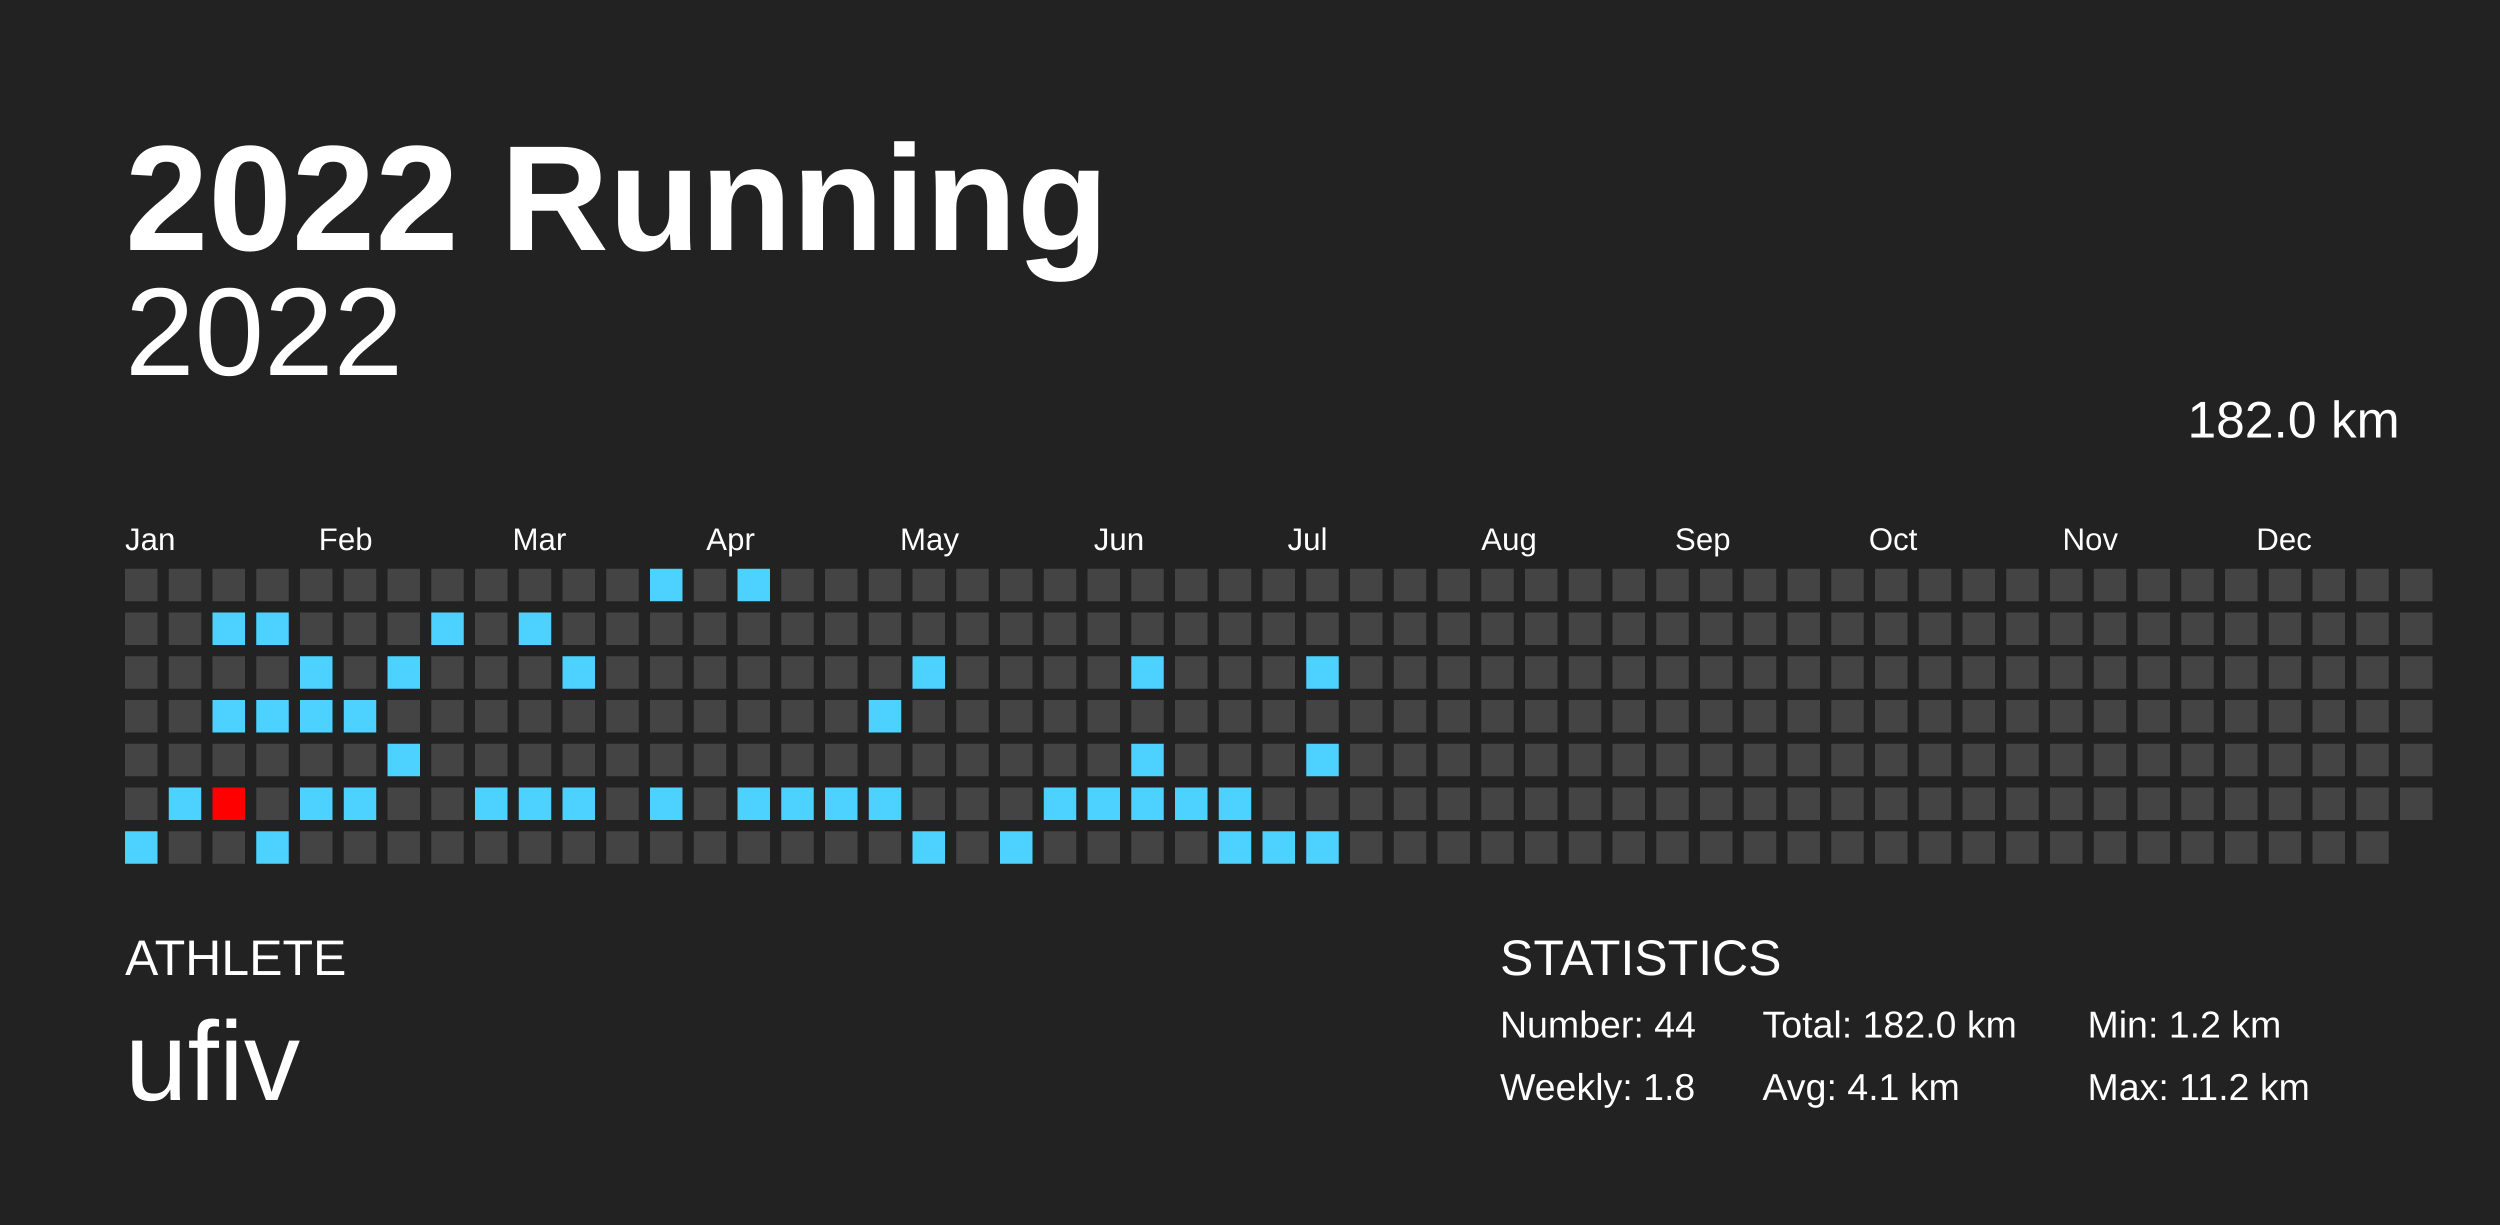
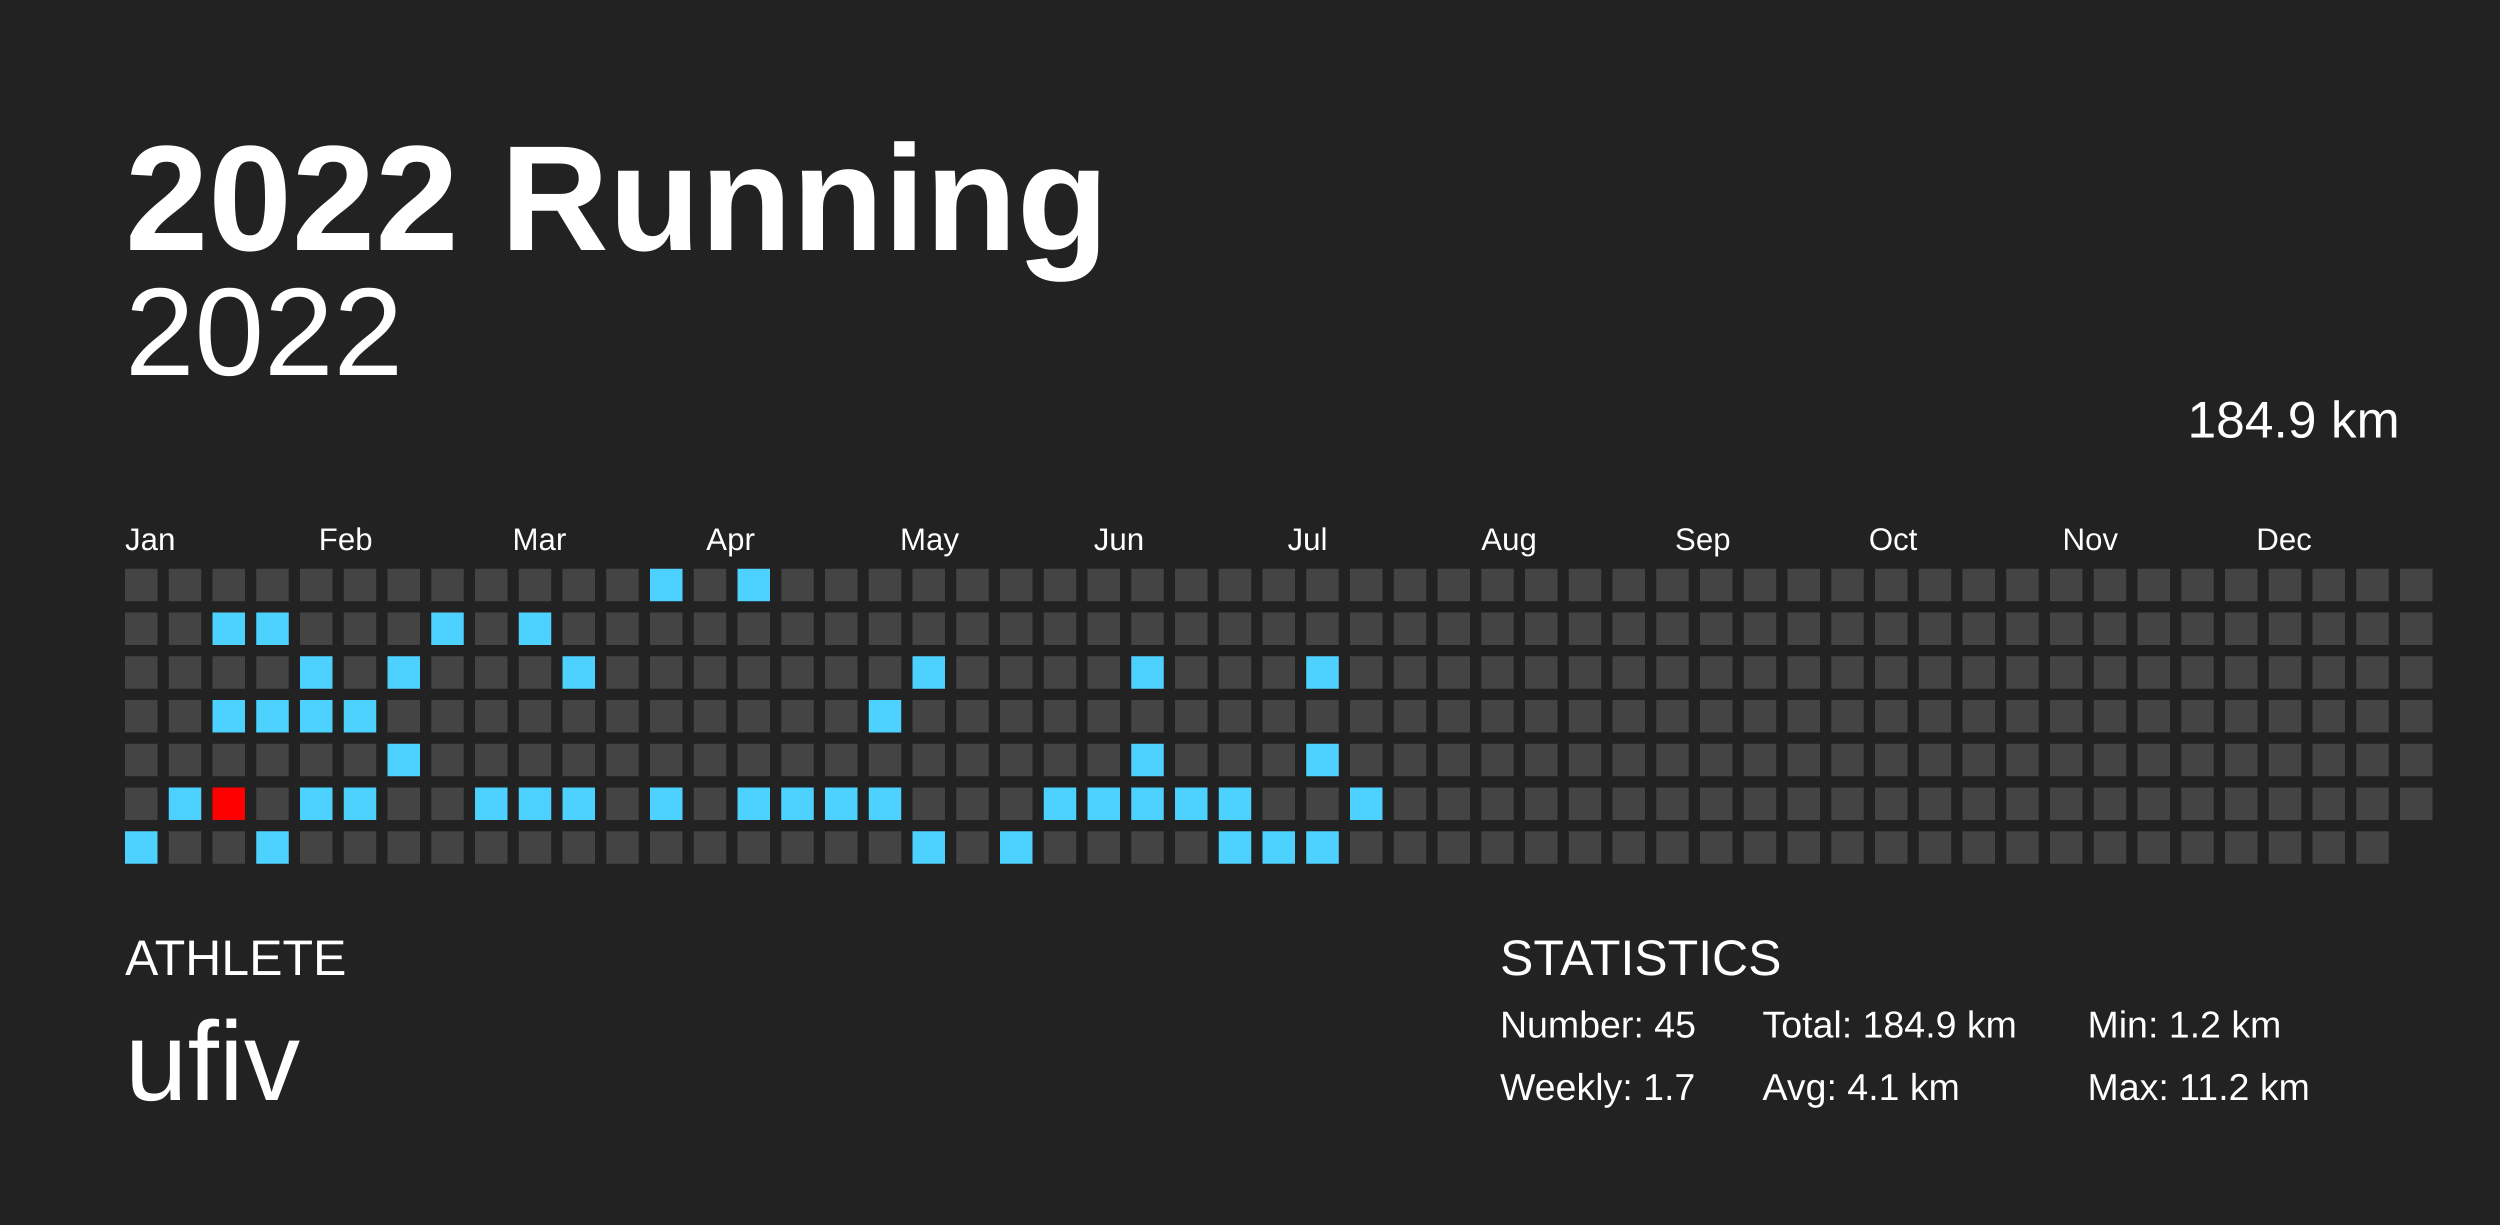
<svg xmlns="http://www.w3.org/2000/svg" baseProfile="full" height="98mm" version="1.1" viewBox="0,0,200,98" width="200mm">
  <defs />
  <rect fill="#222222" height="98" width="200" x="0" y="0" />
  <text fill="#FFFFFF" style="font-size:12px; font-family:Arial; font-weight:bold;" x="10" y="20">2022 Running</text>
  <text fill="#FFFFFF" style="font-size:4px; font-family:Arial" x="10" y="78">ATHLETE</text>
  <text fill="#FFFFFF" style="font-size:9px; font-family:Arial" x="10" y="88">ufiv</text>
  <text fill="#FFFFFF" style="font-size:4px; font-family:Arial" x="120" y="78">STATISTICS</text>
-   <text fill="#FFFFFF" style="font-size:3px; font-family:Arial" x="120" y="83">Number: 44</text>
-   <text fill="#FFFFFF" style="font-size:3px; font-family:Arial" x="120" y="88">Weekly: 1.8</text>
-   <text fill="#FFFFFF" style="font-size:3px; font-family:Arial" x="141" y="83">Total: 182.0 km</text>
+   <text fill="#FFFFFF" style="font-size:3px; font-family:Arial" x="120" y="83">Number: 45</text>
+   <text fill="#FFFFFF" style="font-size:3px; font-family:Arial" x="120" y="88">Weekly: 1.7</text>
+   <text fill="#FFFFFF" style="font-size:3px; font-family:Arial" x="141" y="83">Total: 184.9 km</text>
  <text fill="#FFFFFF" style="font-size:3px; font-family:Arial" x="141" y="88">Avg: 4.1 km</text>
  <text fill="#FFFFFF" style="font-size:3px; font-family:Arial" x="167" y="83">Min: 1.2 km</text>
  <text fill="#FFFFFF" style="font-size:3px; font-family:Arial" x="167" y="88">Max: 11.2 km</text>
  <text alignment-baseline="hanging" fill="#FFFFFF" style="font-size:10.0px; font-family:Arial;" x="10" y="30">2022</text>
-   <text alignment-baseline="hanging" fill="#FFFFFF" style="font-size:4.125px; font-family:Arial;" x="175" y="35">182.0 km</text>
+   <text alignment-baseline="hanging" fill="#FFFFFF" style="font-size:4.125px; font-family:Arial;" x="175" y="35">184.9 km</text>
  <text fill="#FFFFFF" style="font-size:2.5px; font-family:Arial" x="10.0" y="44">Jan</text>
  <text fill="#FFFFFF" style="font-size:2.5px; font-family:Arial" x="25.5" y="44">Feb</text>
  <text fill="#FFFFFF" style="font-size:2.5px; font-family:Arial" x="41.0" y="44">Mar</text>
  <text fill="#FFFFFF" style="font-size:2.5px; font-family:Arial" x="56.5" y="44">Apr</text>
  <text fill="#FFFFFF" style="font-size:2.5px; font-family:Arial" x="72.0" y="44">May</text>
  <text fill="#FFFFFF" style="font-size:2.5px; font-family:Arial" x="87.5" y="44">Jun</text>
  <text fill="#FFFFFF" style="font-size:2.5px; font-family:Arial" x="103.0" y="44">Jul</text>
  <text fill="#FFFFFF" style="font-size:2.5px; font-family:Arial" x="118.5" y="44">Aug</text>
  <text fill="#FFFFFF" style="font-size:2.5px; font-family:Arial" x="134.0" y="44">Sep</text>
  <text fill="#FFFFFF" style="font-size:2.5px; font-family:Arial" x="149.5" y="44">Oct</text>
  <text fill="#FFFFFF" style="font-size:2.5px; font-family:Arial" x="165.0" y="44">Nov</text>
  <text fill="#FFFFFF" style="font-size:2.5px; font-family:Arial" x="180.5" y="44">Dec</text>
  <rect fill="#444444" height="2.6" width="2.6" x="10.0" y="45.5" />
  <rect fill="#444444" height="2.6" width="2.6" x="10.0" y="49.0" />
  <rect fill="#444444" height="2.6" width="2.6" x="10.0" y="52.5" />
  <rect fill="#444444" height="2.6" width="2.6" x="10.0" y="56.0" />
  <rect fill="#444444" height="2.6" width="2.6" x="10.0" y="59.5" />
  <rect fill="#444444" height="2.6" width="2.6" x="10.0" y="63.0" />
  <rect fill="#4dd2ff" height="2.6" width="2.6" x="10.0" y="66.5" />
  <rect fill="#444444" height="2.6" width="2.6" x="13.5" y="45.5" />
  <rect fill="#444444" height="2.6" width="2.6" x="13.5" y="49.0" />
  <rect fill="#444444" height="2.6" width="2.6" x="13.5" y="52.5" />
  <rect fill="#444444" height="2.6" width="2.6" x="13.5" y="56.0" />
  <rect fill="#444444" height="2.6" width="2.6" x="13.5" y="59.5" />
  <rect fill="#4dd2ff" height="2.6" width="2.6" x="13.5" y="63.0" />
  <rect fill="#444444" height="2.6" width="2.6" x="13.5" y="66.5" />
  <rect fill="#444444" height="2.6" width="2.6" x="17.0" y="45.5" />
  <rect fill="#4dd2ff" height="2.6" width="2.6" x="17.0" y="49.0" />
  <rect fill="#444444" height="2.6" width="2.6" x="17.0" y="52.5" />
  <rect fill="#4dd2ff" height="2.6" width="2.6" x="17.0" y="56.0" />
  <rect fill="#444444" height="2.6" width="2.6" x="17.0" y="59.5" />
  <rect fill="#ff0000" height="2.6" width="2.6" x="17.0" y="63.0" />
  <rect fill="#444444" height="2.6" width="2.6" x="17.0" y="66.5" />
  <rect fill="#444444" height="2.6" width="2.6" x="20.5" y="45.5" />
  <rect fill="#4dd2ff" height="2.6" width="2.6" x="20.5" y="49.0" />
  <rect fill="#444444" height="2.6" width="2.6" x="20.5" y="52.5" />
  <rect fill="#4dd2ff" height="2.6" width="2.6" x="20.5" y="56.0" />
  <rect fill="#444444" height="2.6" width="2.6" x="20.5" y="59.5" />
  <rect fill="#444444" height="2.6" width="2.6" x="20.5" y="63.0" />
  <rect fill="#4dd2ff" height="2.6" width="2.6" x="20.5" y="66.5" />
  <rect fill="#444444" height="2.6" width="2.6" x="24.0" y="45.5" />
  <rect fill="#444444" height="2.6" width="2.6" x="24.0" y="49.0" />
  <rect fill="#4dd2ff" height="2.6" width="2.6" x="24.0" y="52.5" />
  <rect fill="#4dd2ff" height="2.6" width="2.6" x="24.0" y="56.0" />
  <rect fill="#444444" height="2.6" width="2.6" x="24.0" y="59.5" />
  <rect fill="#4dd2ff" height="2.6" width="2.6" x="24.0" y="63.0" />
  <rect fill="#444444" height="2.6" width="2.6" x="24.0" y="66.5" />
  <rect fill="#444444" height="2.6" width="2.6" x="27.5" y="45.5" />
  <rect fill="#444444" height="2.6" width="2.6" x="27.5" y="49.0" />
  <rect fill="#444444" height="2.6" width="2.6" x="27.5" y="52.5" />
  <rect fill="#4dd2ff" height="2.6" width="2.6" x="27.5" y="56.0" />
  <rect fill="#444444" height="2.6" width="2.6" x="27.5" y="59.5" />
  <rect fill="#4dd2ff" height="2.6" width="2.6" x="27.5" y="63.0" />
  <rect fill="#444444" height="2.6" width="2.6" x="27.5" y="66.5" />
  <rect fill="#444444" height="2.6" width="2.6" x="31.0" y="45.5" />
  <rect fill="#444444" height="2.6" width="2.6" x="31.0" y="49.0" />
  <rect fill="#4dd2ff" height="2.6" width="2.6" x="31.0" y="52.5" />
  <rect fill="#444444" height="2.6" width="2.6" x="31.0" y="56.0" />
  <rect fill="#4dd2ff" height="2.6" width="2.6" x="31.0" y="59.5" />
  <rect fill="#444444" height="2.6" width="2.6" x="31.0" y="63.0" />
  <rect fill="#444444" height="2.6" width="2.6" x="31.0" y="66.5" />
  <rect fill="#444444" height="2.6" width="2.6" x="34.5" y="45.5" />
  <rect fill="#4dd2ff" height="2.6" width="2.6" x="34.5" y="49.0" />
  <rect fill="#444444" height="2.6" width="2.6" x="34.5" y="52.5" />
  <rect fill="#444444" height="2.6" width="2.6" x="34.5" y="56.0" />
  <rect fill="#444444" height="2.6" width="2.6" x="34.5" y="59.5" />
  <rect fill="#444444" height="2.6" width="2.6" x="34.5" y="63.0" />
  <rect fill="#444444" height="2.6" width="2.6" x="34.5" y="66.5" />
  <rect fill="#444444" height="2.6" width="2.6" x="38.0" y="45.5" />
  <rect fill="#444444" height="2.6" width="2.6" x="38.0" y="49.0" />
  <rect fill="#444444" height="2.6" width="2.6" x="38.0" y="52.5" />
  <rect fill="#444444" height="2.6" width="2.6" x="38.0" y="56.0" />
  <rect fill="#444444" height="2.6" width="2.6" x="38.0" y="59.5" />
  <rect fill="#4dd2ff" height="2.6" width="2.6" x="38.0" y="63.0" />
  <rect fill="#444444" height="2.6" width="2.6" x="38.0" y="66.5" />
  <rect fill="#444444" height="2.6" width="2.6" x="41.5" y="45.5" />
  <rect fill="#4dd2ff" height="2.6" width="2.6" x="41.5" y="49.0" />
  <rect fill="#444444" height="2.6" width="2.6" x="41.5" y="52.5" />
  <rect fill="#444444" height="2.6" width="2.6" x="41.5" y="56.0" />
  <rect fill="#444444" height="2.6" width="2.6" x="41.5" y="59.5" />
  <rect fill="#4dd2ff" height="2.6" width="2.6" x="41.5" y="63.0" />
  <rect fill="#444444" height="2.6" width="2.6" x="41.5" y="66.5" />
  <rect fill="#444444" height="2.6" width="2.6" x="45.0" y="45.5" />
  <rect fill="#444444" height="2.6" width="2.6" x="45.0" y="49.0" />
  <rect fill="#4dd2ff" height="2.6" width="2.6" x="45.0" y="52.5" />
  <rect fill="#444444" height="2.6" width="2.6" x="45.0" y="56.0" />
  <rect fill="#444444" height="2.6" width="2.6" x="45.0" y="59.5" />
  <rect fill="#4dd2ff" height="2.6" width="2.6" x="45.0" y="63.0" />
  <rect fill="#444444" height="2.6" width="2.6" x="45.0" y="66.5" />
  <rect fill="#444444" height="2.6" width="2.6" x="48.5" y="45.5" />
  <rect fill="#444444" height="2.6" width="2.6" x="48.5" y="49.0" />
  <rect fill="#444444" height="2.6" width="2.6" x="48.5" y="52.5" />
  <rect fill="#444444" height="2.6" width="2.6" x="48.5" y="56.0" />
  <rect fill="#444444" height="2.6" width="2.6" x="48.5" y="59.5" />
  <rect fill="#444444" height="2.6" width="2.6" x="48.5" y="63.0" />
  <rect fill="#444444" height="2.6" width="2.6" x="48.5" y="66.5" />
  <rect fill="#4dd2ff" height="2.6" width="2.6" x="52.0" y="45.5" />
  <rect fill="#444444" height="2.6" width="2.6" x="52.0" y="49.0" />
  <rect fill="#444444" height="2.6" width="2.6" x="52.0" y="52.5" />
  <rect fill="#444444" height="2.6" width="2.6" x="52.0" y="56.0" />
  <rect fill="#444444" height="2.6" width="2.6" x="52.0" y="59.5" />
  <rect fill="#4dd2ff" height="2.6" width="2.6" x="52.0" y="63.0" />
  <rect fill="#444444" height="2.6" width="2.6" x="52.0" y="66.5" />
  <rect fill="#444444" height="2.6" width="2.6" x="55.5" y="45.5" />
  <rect fill="#444444" height="2.6" width="2.6" x="55.5" y="49.0" />
  <rect fill="#444444" height="2.6" width="2.6" x="55.5" y="52.5" />
  <rect fill="#444444" height="2.6" width="2.6" x="55.5" y="56.0" />
  <rect fill="#444444" height="2.6" width="2.6" x="55.5" y="59.5" />
  <rect fill="#444444" height="2.6" width="2.6" x="55.5" y="63.0" />
  <rect fill="#444444" height="2.6" width="2.6" x="55.5" y="66.5" />
  <rect fill="#4dd2ff" height="2.6" width="2.6" x="59.0" y="45.5" />
  <rect fill="#444444" height="2.6" width="2.6" x="59.0" y="49.0" />
  <rect fill="#444444" height="2.6" width="2.6" x="59.0" y="52.5" />
  <rect fill="#444444" height="2.6" width="2.6" x="59.0" y="56.0" />
  <rect fill="#444444" height="2.6" width="2.6" x="59.0" y="59.5" />
  <rect fill="#4dd2ff" height="2.6" width="2.6" x="59.0" y="63.0" />
  <rect fill="#444444" height="2.6" width="2.6" x="59.0" y="66.5" />
  <rect fill="#444444" height="2.6" width="2.6" x="62.5" y="45.5" />
  <rect fill="#444444" height="2.6" width="2.6" x="62.5" y="49.0" />
  <rect fill="#444444" height="2.6" width="2.6" x="62.5" y="52.5" />
  <rect fill="#444444" height="2.6" width="2.6" x="62.5" y="56.0" />
  <rect fill="#444444" height="2.6" width="2.6" x="62.5" y="59.5" />
  <rect fill="#4dd2ff" height="2.6" width="2.6" x="62.5" y="63.0" />
  <rect fill="#444444" height="2.6" width="2.6" x="62.5" y="66.5" />
  <rect fill="#444444" height="2.6" width="2.6" x="66.0" y="45.5" />
  <rect fill="#444444" height="2.6" width="2.6" x="66.0" y="49.0" />
  <rect fill="#444444" height="2.6" width="2.6" x="66.0" y="52.5" />
  <rect fill="#444444" height="2.6" width="2.6" x="66.0" y="56.0" />
  <rect fill="#444444" height="2.6" width="2.6" x="66.0" y="59.5" />
  <rect fill="#4dd2ff" height="2.6" width="2.6" x="66.0" y="63.0" />
  <rect fill="#444444" height="2.6" width="2.6" x="66.0" y="66.5" />
  <rect fill="#444444" height="2.6" width="2.6" x="69.5" y="45.5" />
  <rect fill="#444444" height="2.6" width="2.6" x="69.5" y="49.0" />
  <rect fill="#444444" height="2.6" width="2.6" x="69.5" y="52.5" />
  <rect fill="#4dd2ff" height="2.6" width="2.6" x="69.5" y="56.0" />
  <rect fill="#444444" height="2.6" width="2.6" x="69.5" y="59.5" />
  <rect fill="#4dd2ff" height="2.6" width="2.6" x="69.5" y="63.0" />
  <rect fill="#444444" height="2.6" width="2.6" x="69.5" y="66.5" />
  <rect fill="#444444" height="2.6" width="2.6" x="73.0" y="45.5" />
  <rect fill="#444444" height="2.6" width="2.6" x="73.0" y="49.0" />
  <rect fill="#4dd2ff" height="2.6" width="2.6" x="73.0" y="52.5" />
  <rect fill="#444444" height="2.6" width="2.6" x="73.0" y="56.0" />
  <rect fill="#444444" height="2.6" width="2.6" x="73.0" y="59.5" />
  <rect fill="#444444" height="2.6" width="2.6" x="73.0" y="63.0" />
  <rect fill="#4dd2ff" height="2.6" width="2.6" x="73.0" y="66.5" />
  <rect fill="#444444" height="2.6" width="2.6" x="76.5" y="45.5" />
  <rect fill="#444444" height="2.6" width="2.6" x="76.5" y="49.0" />
  <rect fill="#444444" height="2.6" width="2.6" x="76.5" y="52.5" />
  <rect fill="#444444" height="2.6" width="2.6" x="76.5" y="56.0" />
  <rect fill="#444444" height="2.6" width="2.6" x="76.5" y="59.5" />
  <rect fill="#444444" height="2.6" width="2.6" x="76.5" y="63.0" />
  <rect fill="#444444" height="2.6" width="2.6" x="76.5" y="66.5" />
  <rect fill="#444444" height="2.6" width="2.6" x="80.0" y="45.5" />
  <rect fill="#444444" height="2.6" width="2.6" x="80.0" y="49.0" />
  <rect fill="#444444" height="2.6" width="2.6" x="80.0" y="52.5" />
  <rect fill="#444444" height="2.6" width="2.6" x="80.0" y="56.0" />
  <rect fill="#444444" height="2.6" width="2.6" x="80.0" y="59.5" />
  <rect fill="#444444" height="2.6" width="2.6" x="80.0" y="63.0" />
  <rect fill="#4dd2ff" height="2.6" width="2.6" x="80.0" y="66.5" />
  <rect fill="#444444" height="2.6" width="2.6" x="83.5" y="45.5" />
  <rect fill="#444444" height="2.6" width="2.6" x="83.5" y="49.0" />
  <rect fill="#444444" height="2.6" width="2.6" x="83.5" y="52.5" />
  <rect fill="#444444" height="2.6" width="2.6" x="83.5" y="56.0" />
  <rect fill="#444444" height="2.6" width="2.6" x="83.5" y="59.5" />
  <rect fill="#4dd2ff" height="2.6" width="2.6" x="83.5" y="63.0" />
  <rect fill="#444444" height="2.6" width="2.6" x="83.5" y="66.5" />
  <rect fill="#444444" height="2.6" width="2.6" x="87.0" y="45.5" />
  <rect fill="#444444" height="2.6" width="2.6" x="87.0" y="49.0" />
  <rect fill="#444444" height="2.6" width="2.6" x="87.0" y="52.5" />
  <rect fill="#444444" height="2.6" width="2.6" x="87.0" y="56.0" />
  <rect fill="#444444" height="2.6" width="2.6" x="87.0" y="59.5" />
  <rect fill="#4dd2ff" height="2.6" width="2.6" x="87.0" y="63.0" />
  <rect fill="#444444" height="2.6" width="2.6" x="87.0" y="66.5" />
  <rect fill="#444444" height="2.6" width="2.6" x="90.5" y="45.5" />
  <rect fill="#444444" height="2.6" width="2.6" x="90.5" y="49.0" />
  <rect fill="#4dd2ff" height="2.6" width="2.6" x="90.5" y="52.5" />
  <rect fill="#444444" height="2.6" width="2.6" x="90.5" y="56.0" />
  <rect fill="#4dd2ff" height="2.6" width="2.6" x="90.5" y="59.5" />
  <rect fill="#4dd2ff" height="2.6" width="2.6" x="90.5" y="63.0" />
  <rect fill="#444444" height="2.6" width="2.6" x="90.5" y="66.5" />
  <rect fill="#444444" height="2.6" width="2.6" x="94.0" y="45.5" />
  <rect fill="#444444" height="2.6" width="2.6" x="94.0" y="49.0" />
  <rect fill="#444444" height="2.6" width="2.6" x="94.0" y="52.5" />
  <rect fill="#444444" height="2.6" width="2.6" x="94.0" y="56.0" />
  <rect fill="#444444" height="2.6" width="2.6" x="94.0" y="59.5" />
  <rect fill="#4dd2ff" height="2.6" width="2.6" x="94.0" y="63.0" />
  <rect fill="#444444" height="2.6" width="2.6" x="94.0" y="66.5" />
  <rect fill="#444444" height="2.6" width="2.6" x="97.5" y="45.5" />
  <rect fill="#444444" height="2.6" width="2.6" x="97.5" y="49.0" />
  <rect fill="#444444" height="2.6" width="2.6" x="97.5" y="52.5" />
  <rect fill="#444444" height="2.6" width="2.6" x="97.5" y="56.0" />
  <rect fill="#444444" height="2.6" width="2.6" x="97.5" y="59.5" />
  <rect fill="#4dd2ff" height="2.6" width="2.6" x="97.5" y="63.0" />
  <rect fill="#4dd2ff" height="2.6" width="2.6" x="97.5" y="66.5" />
  <rect fill="#444444" height="2.6" width="2.6" x="101.0" y="45.5" />
  <rect fill="#444444" height="2.6" width="2.6" x="101.0" y="49.0" />
  <rect fill="#444444" height="2.6" width="2.6" x="101.0" y="52.5" />
  <rect fill="#444444" height="2.6" width="2.6" x="101.0" y="56.0" />
  <rect fill="#444444" height="2.6" width="2.6" x="101.0" y="59.5" />
  <rect fill="#444444" height="2.6" width="2.6" x="101.0" y="63.0" />
  <rect fill="#4dd2ff" height="2.6" width="2.6" x="101.0" y="66.5" />
  <rect fill="#444444" height="2.6" width="2.6" x="104.5" y="45.5" />
  <rect fill="#444444" height="2.6" width="2.6" x="104.5" y="49.0" />
  <rect fill="#4dd2ff" height="2.6" width="2.6" x="104.5" y="52.5" />
  <rect fill="#444444" height="2.6" width="2.6" x="104.5" y="56.0" />
  <rect fill="#4dd2ff" height="2.6" width="2.6" x="104.5" y="59.5" />
  <rect fill="#444444" height="2.6" width="2.6" x="104.5" y="63.0" />
  <rect fill="#4dd2ff" height="2.6" width="2.6" x="104.5" y="66.5" />
  <rect fill="#444444" height="2.6" width="2.6" x="108.0" y="45.5" />
  <rect fill="#444444" height="2.6" width="2.6" x="108.0" y="49.0" />
  <rect fill="#444444" height="2.6" width="2.6" x="108.0" y="52.5" />
  <rect fill="#444444" height="2.6" width="2.6" x="108.0" y="56.0" />
  <rect fill="#444444" height="2.6" width="2.6" x="108.0" y="59.5" />
-   <rect fill="#444444" height="2.6" width="2.6" x="108.0" y="63.0" />
+   <rect fill="#4dd2ff" height="2.6" width="2.6" x="108.0" y="63.0" />
  <rect fill="#444444" height="2.6" width="2.6" x="108.0" y="66.5" />
  <rect fill="#444444" height="2.6" width="2.6" x="111.5" y="45.5" />
  <rect fill="#444444" height="2.6" width="2.6" x="111.5" y="49.0" />
  <rect fill="#444444" height="2.6" width="2.6" x="111.5" y="52.5" />
  <rect fill="#444444" height="2.6" width="2.6" x="111.5" y="56.0" />
  <rect fill="#444444" height="2.6" width="2.6" x="111.5" y="59.5" />
  <rect fill="#444444" height="2.6" width="2.6" x="111.5" y="63.0" />
  <rect fill="#444444" height="2.6" width="2.6" x="111.5" y="66.5" />
  <rect fill="#444444" height="2.6" width="2.6" x="115.0" y="45.5" />
  <rect fill="#444444" height="2.6" width="2.6" x="115.0" y="49.0" />
  <rect fill="#444444" height="2.6" width="2.6" x="115.0" y="52.5" />
  <rect fill="#444444" height="2.6" width="2.6" x="115.0" y="56.0" />
  <rect fill="#444444" height="2.6" width="2.6" x="115.0" y="59.5" />
  <rect fill="#444444" height="2.6" width="2.6" x="115.0" y="63.0" />
  <rect fill="#444444" height="2.6" width="2.6" x="115.0" y="66.5" />
  <rect fill="#444444" height="2.6" width="2.6" x="118.5" y="45.5" />
  <rect fill="#444444" height="2.6" width="2.6" x="118.5" y="49.0" />
  <rect fill="#444444" height="2.6" width="2.6" x="118.5" y="52.5" />
  <rect fill="#444444" height="2.6" width="2.6" x="118.5" y="56.0" />
  <rect fill="#444444" height="2.6" width="2.6" x="118.5" y="59.5" />
  <rect fill="#444444" height="2.6" width="2.6" x="118.5" y="63.0" />
  <rect fill="#444444" height="2.6" width="2.6" x="118.5" y="66.5" />
  <rect fill="#444444" height="2.6" width="2.6" x="122.0" y="45.5" />
  <rect fill="#444444" height="2.6" width="2.6" x="122.0" y="49.0" />
  <rect fill="#444444" height="2.6" width="2.6" x="122.0" y="52.5" />
  <rect fill="#444444" height="2.6" width="2.6" x="122.0" y="56.0" />
  <rect fill="#444444" height="2.6" width="2.6" x="122.0" y="59.5" />
  <rect fill="#444444" height="2.6" width="2.6" x="122.0" y="63.0" />
  <rect fill="#444444" height="2.6" width="2.6" x="122.0" y="66.5" />
  <rect fill="#444444" height="2.6" width="2.6" x="125.5" y="45.5" />
  <rect fill="#444444" height="2.6" width="2.6" x="125.5" y="49.0" />
  <rect fill="#444444" height="2.6" width="2.6" x="125.5" y="52.5" />
  <rect fill="#444444" height="2.6" width="2.6" x="125.5" y="56.0" />
  <rect fill="#444444" height="2.6" width="2.6" x="125.5" y="59.5" />
  <rect fill="#444444" height="2.6" width="2.6" x="125.5" y="63.0" />
  <rect fill="#444444" height="2.6" width="2.6" x="125.5" y="66.5" />
  <rect fill="#444444" height="2.6" width="2.6" x="129.0" y="45.5" />
  <rect fill="#444444" height="2.6" width="2.6" x="129.0" y="49.0" />
  <rect fill="#444444" height="2.6" width="2.6" x="129.0" y="52.5" />
  <rect fill="#444444" height="2.6" width="2.6" x="129.0" y="56.0" />
  <rect fill="#444444" height="2.6" width="2.6" x="129.0" y="59.5" />
  <rect fill="#444444" height="2.6" width="2.6" x="129.0" y="63.0" />
  <rect fill="#444444" height="2.6" width="2.6" x="129.0" y="66.5" />
  <rect fill="#444444" height="2.6" width="2.6" x="132.5" y="45.5" />
  <rect fill="#444444" height="2.6" width="2.6" x="132.5" y="49.0" />
  <rect fill="#444444" height="2.6" width="2.6" x="132.5" y="52.5" />
  <rect fill="#444444" height="2.6" width="2.6" x="132.5" y="56.0" />
  <rect fill="#444444" height="2.6" width="2.6" x="132.5" y="59.5" />
  <rect fill="#444444" height="2.6" width="2.6" x="132.5" y="63.0" />
  <rect fill="#444444" height="2.6" width="2.6" x="132.5" y="66.5" />
  <rect fill="#444444" height="2.6" width="2.6" x="136.0" y="45.5" />
  <rect fill="#444444" height="2.6" width="2.6" x="136.0" y="49.0" />
  <rect fill="#444444" height="2.6" width="2.6" x="136.0" y="52.5" />
  <rect fill="#444444" height="2.6" width="2.6" x="136.0" y="56.0" />
  <rect fill="#444444" height="2.6" width="2.6" x="136.0" y="59.5" />
  <rect fill="#444444" height="2.6" width="2.6" x="136.0" y="63.0" />
  <rect fill="#444444" height="2.6" width="2.6" x="136.0" y="66.5" />
  <rect fill="#444444" height="2.6" width="2.6" x="139.5" y="45.5" />
  <rect fill="#444444" height="2.6" width="2.6" x="139.5" y="49.0" />
  <rect fill="#444444" height="2.6" width="2.6" x="139.5" y="52.5" />
  <rect fill="#444444" height="2.6" width="2.6" x="139.5" y="56.0" />
  <rect fill="#444444" height="2.6" width="2.6" x="139.5" y="59.5" />
  <rect fill="#444444" height="2.6" width="2.6" x="139.5" y="63.0" />
  <rect fill="#444444" height="2.6" width="2.6" x="139.5" y="66.5" />
  <rect fill="#444444" height="2.6" width="2.6" x="143.0" y="45.5" />
  <rect fill="#444444" height="2.6" width="2.6" x="143.0" y="49.0" />
  <rect fill="#444444" height="2.6" width="2.6" x="143.0" y="52.5" />
  <rect fill="#444444" height="2.6" width="2.6" x="143.0" y="56.0" />
  <rect fill="#444444" height="2.6" width="2.6" x="143.0" y="59.5" />
  <rect fill="#444444" height="2.6" width="2.6" x="143.0" y="63.0" />
  <rect fill="#444444" height="2.6" width="2.6" x="143.0" y="66.5" />
  <rect fill="#444444" height="2.6" width="2.6" x="146.5" y="45.5" />
  <rect fill="#444444" height="2.6" width="2.6" x="146.5" y="49.0" />
  <rect fill="#444444" height="2.6" width="2.6" x="146.5" y="52.5" />
  <rect fill="#444444" height="2.6" width="2.6" x="146.5" y="56.0" />
  <rect fill="#444444" height="2.6" width="2.6" x="146.5" y="59.5" />
  <rect fill="#444444" height="2.6" width="2.6" x="146.5" y="63.0" />
  <rect fill="#444444" height="2.6" width="2.6" x="146.5" y="66.5" />
  <rect fill="#444444" height="2.6" width="2.6" x="150.0" y="45.5" />
  <rect fill="#444444" height="2.6" width="2.6" x="150.0" y="49.0" />
  <rect fill="#444444" height="2.6" width="2.6" x="150.0" y="52.5" />
  <rect fill="#444444" height="2.6" width="2.6" x="150.0" y="56.0" />
  <rect fill="#444444" height="2.6" width="2.6" x="150.0" y="59.5" />
  <rect fill="#444444" height="2.6" width="2.6" x="150.0" y="63.0" />
  <rect fill="#444444" height="2.6" width="2.6" x="150.0" y="66.5" />
  <rect fill="#444444" height="2.6" width="2.6" x="153.5" y="45.5" />
  <rect fill="#444444" height="2.6" width="2.6" x="153.5" y="49.0" />
  <rect fill="#444444" height="2.6" width="2.6" x="153.5" y="52.5" />
  <rect fill="#444444" height="2.6" width="2.6" x="153.5" y="56.0" />
  <rect fill="#444444" height="2.6" width="2.6" x="153.5" y="59.5" />
  <rect fill="#444444" height="2.6" width="2.6" x="153.5" y="63.0" />
  <rect fill="#444444" height="2.6" width="2.6" x="153.5" y="66.5" />
  <rect fill="#444444" height="2.6" width="2.6" x="157.0" y="45.5" />
  <rect fill="#444444" height="2.6" width="2.6" x="157.0" y="49.0" />
  <rect fill="#444444" height="2.6" width="2.6" x="157.0" y="52.5" />
  <rect fill="#444444" height="2.6" width="2.6" x="157.0" y="56.0" />
  <rect fill="#444444" height="2.6" width="2.6" x="157.0" y="59.5" />
  <rect fill="#444444" height="2.6" width="2.6" x="157.0" y="63.0" />
  <rect fill="#444444" height="2.6" width="2.6" x="157.0" y="66.5" />
  <rect fill="#444444" height="2.6" width="2.6" x="160.5" y="45.5" />
  <rect fill="#444444" height="2.6" width="2.6" x="160.5" y="49.0" />
  <rect fill="#444444" height="2.6" width="2.6" x="160.5" y="52.5" />
  <rect fill="#444444" height="2.6" width="2.6" x="160.5" y="56.0" />
  <rect fill="#444444" height="2.6" width="2.6" x="160.5" y="59.5" />
  <rect fill="#444444" height="2.6" width="2.6" x="160.5" y="63.0" />
  <rect fill="#444444" height="2.6" width="2.6" x="160.5" y="66.5" />
  <rect fill="#444444" height="2.6" width="2.6" x="164.0" y="45.5" />
  <rect fill="#444444" height="2.6" width="2.6" x="164.0" y="49.0" />
  <rect fill="#444444" height="2.6" width="2.6" x="164.0" y="52.5" />
  <rect fill="#444444" height="2.6" width="2.6" x="164.0" y="56.0" />
  <rect fill="#444444" height="2.6" width="2.6" x="164.0" y="59.5" />
  <rect fill="#444444" height="2.6" width="2.6" x="164.0" y="63.0" />
  <rect fill="#444444" height="2.6" width="2.6" x="164.0" y="66.5" />
  <rect fill="#444444" height="2.6" width="2.6" x="167.5" y="45.5" />
  <rect fill="#444444" height="2.6" width="2.6" x="167.5" y="49.0" />
  <rect fill="#444444" height="2.6" width="2.6" x="167.5" y="52.5" />
  <rect fill="#444444" height="2.6" width="2.6" x="167.5" y="56.0" />
  <rect fill="#444444" height="2.6" width="2.6" x="167.5" y="59.5" />
  <rect fill="#444444" height="2.6" width="2.6" x="167.5" y="63.0" />
  <rect fill="#444444" height="2.6" width="2.6" x="167.5" y="66.5" />
  <rect fill="#444444" height="2.6" width="2.6" x="171.0" y="45.5" />
  <rect fill="#444444" height="2.6" width="2.6" x="171.0" y="49.0" />
  <rect fill="#444444" height="2.6" width="2.6" x="171.0" y="52.5" />
  <rect fill="#444444" height="2.6" width="2.6" x="171.0" y="56.0" />
  <rect fill="#444444" height="2.6" width="2.6" x="171.0" y="59.5" />
  <rect fill="#444444" height="2.6" width="2.6" x="171.0" y="63.0" />
  <rect fill="#444444" height="2.6" width="2.6" x="171.0" y="66.5" />
  <rect fill="#444444" height="2.6" width="2.6" x="174.5" y="45.5" />
  <rect fill="#444444" height="2.6" width="2.6" x="174.5" y="49.0" />
  <rect fill="#444444" height="2.6" width="2.6" x="174.5" y="52.5" />
  <rect fill="#444444" height="2.6" width="2.6" x="174.5" y="56.0" />
  <rect fill="#444444" height="2.6" width="2.6" x="174.5" y="59.5" />
  <rect fill="#444444" height="2.6" width="2.6" x="174.5" y="63.0" />
  <rect fill="#444444" height="2.6" width="2.6" x="174.5" y="66.5" />
  <rect fill="#444444" height="2.6" width="2.6" x="178.0" y="45.5" />
  <rect fill="#444444" height="2.6" width="2.6" x="178.0" y="49.0" />
  <rect fill="#444444" height="2.6" width="2.6" x="178.0" y="52.5" />
  <rect fill="#444444" height="2.6" width="2.6" x="178.0" y="56.0" />
  <rect fill="#444444" height="2.6" width="2.6" x="178.0" y="59.5" />
  <rect fill="#444444" height="2.6" width="2.6" x="178.0" y="63.0" />
  <rect fill="#444444" height="2.6" width="2.6" x="178.0" y="66.5" />
  <rect fill="#444444" height="2.6" width="2.6" x="181.5" y="45.5" />
  <rect fill="#444444" height="2.6" width="2.6" x="181.5" y="49.0" />
  <rect fill="#444444" height="2.6" width="2.6" x="181.5" y="52.5" />
  <rect fill="#444444" height="2.6" width="2.6" x="181.5" y="56.0" />
  <rect fill="#444444" height="2.6" width="2.6" x="181.5" y="59.5" />
  <rect fill="#444444" height="2.6" width="2.6" x="181.5" y="63.0" />
  <rect fill="#444444" height="2.6" width="2.6" x="181.5" y="66.5" />
  <rect fill="#444444" height="2.6" width="2.6" x="185.0" y="45.5" />
  <rect fill="#444444" height="2.6" width="2.6" x="185.0" y="49.0" />
  <rect fill="#444444" height="2.6" width="2.6" x="185.0" y="52.5" />
  <rect fill="#444444" height="2.6" width="2.6" x="185.0" y="56.0" />
  <rect fill="#444444" height="2.6" width="2.6" x="185.0" y="59.5" />
  <rect fill="#444444" height="2.6" width="2.6" x="185.0" y="63.0" />
  <rect fill="#444444" height="2.6" width="2.6" x="185.0" y="66.5" />
  <rect fill="#444444" height="2.6" width="2.6" x="188.5" y="45.5" />
  <rect fill="#444444" height="2.6" width="2.6" x="188.5" y="49.0" />
  <rect fill="#444444" height="2.6" width="2.6" x="188.5" y="52.5" />
  <rect fill="#444444" height="2.6" width="2.6" x="188.5" y="56.0" />
  <rect fill="#444444" height="2.6" width="2.6" x="188.5" y="59.5" />
  <rect fill="#444444" height="2.6" width="2.6" x="188.5" y="63.0" />
  <rect fill="#444444" height="2.6" width="2.6" x="188.5" y="66.5" />
  <rect fill="#444444" height="2.6" width="2.6" x="192.0" y="45.5" />
  <rect fill="#444444" height="2.6" width="2.6" x="192.0" y="49.0" />
  <rect fill="#444444" height="2.6" width="2.6" x="192.0" y="52.5" />
  <rect fill="#444444" height="2.6" width="2.6" x="192.0" y="56.0" />
  <rect fill="#444444" height="2.6" width="2.6" x="192.0" y="59.5" />
  <rect fill="#444444" height="2.6" width="2.6" x="192.0" y="63.0" />
</svg>
